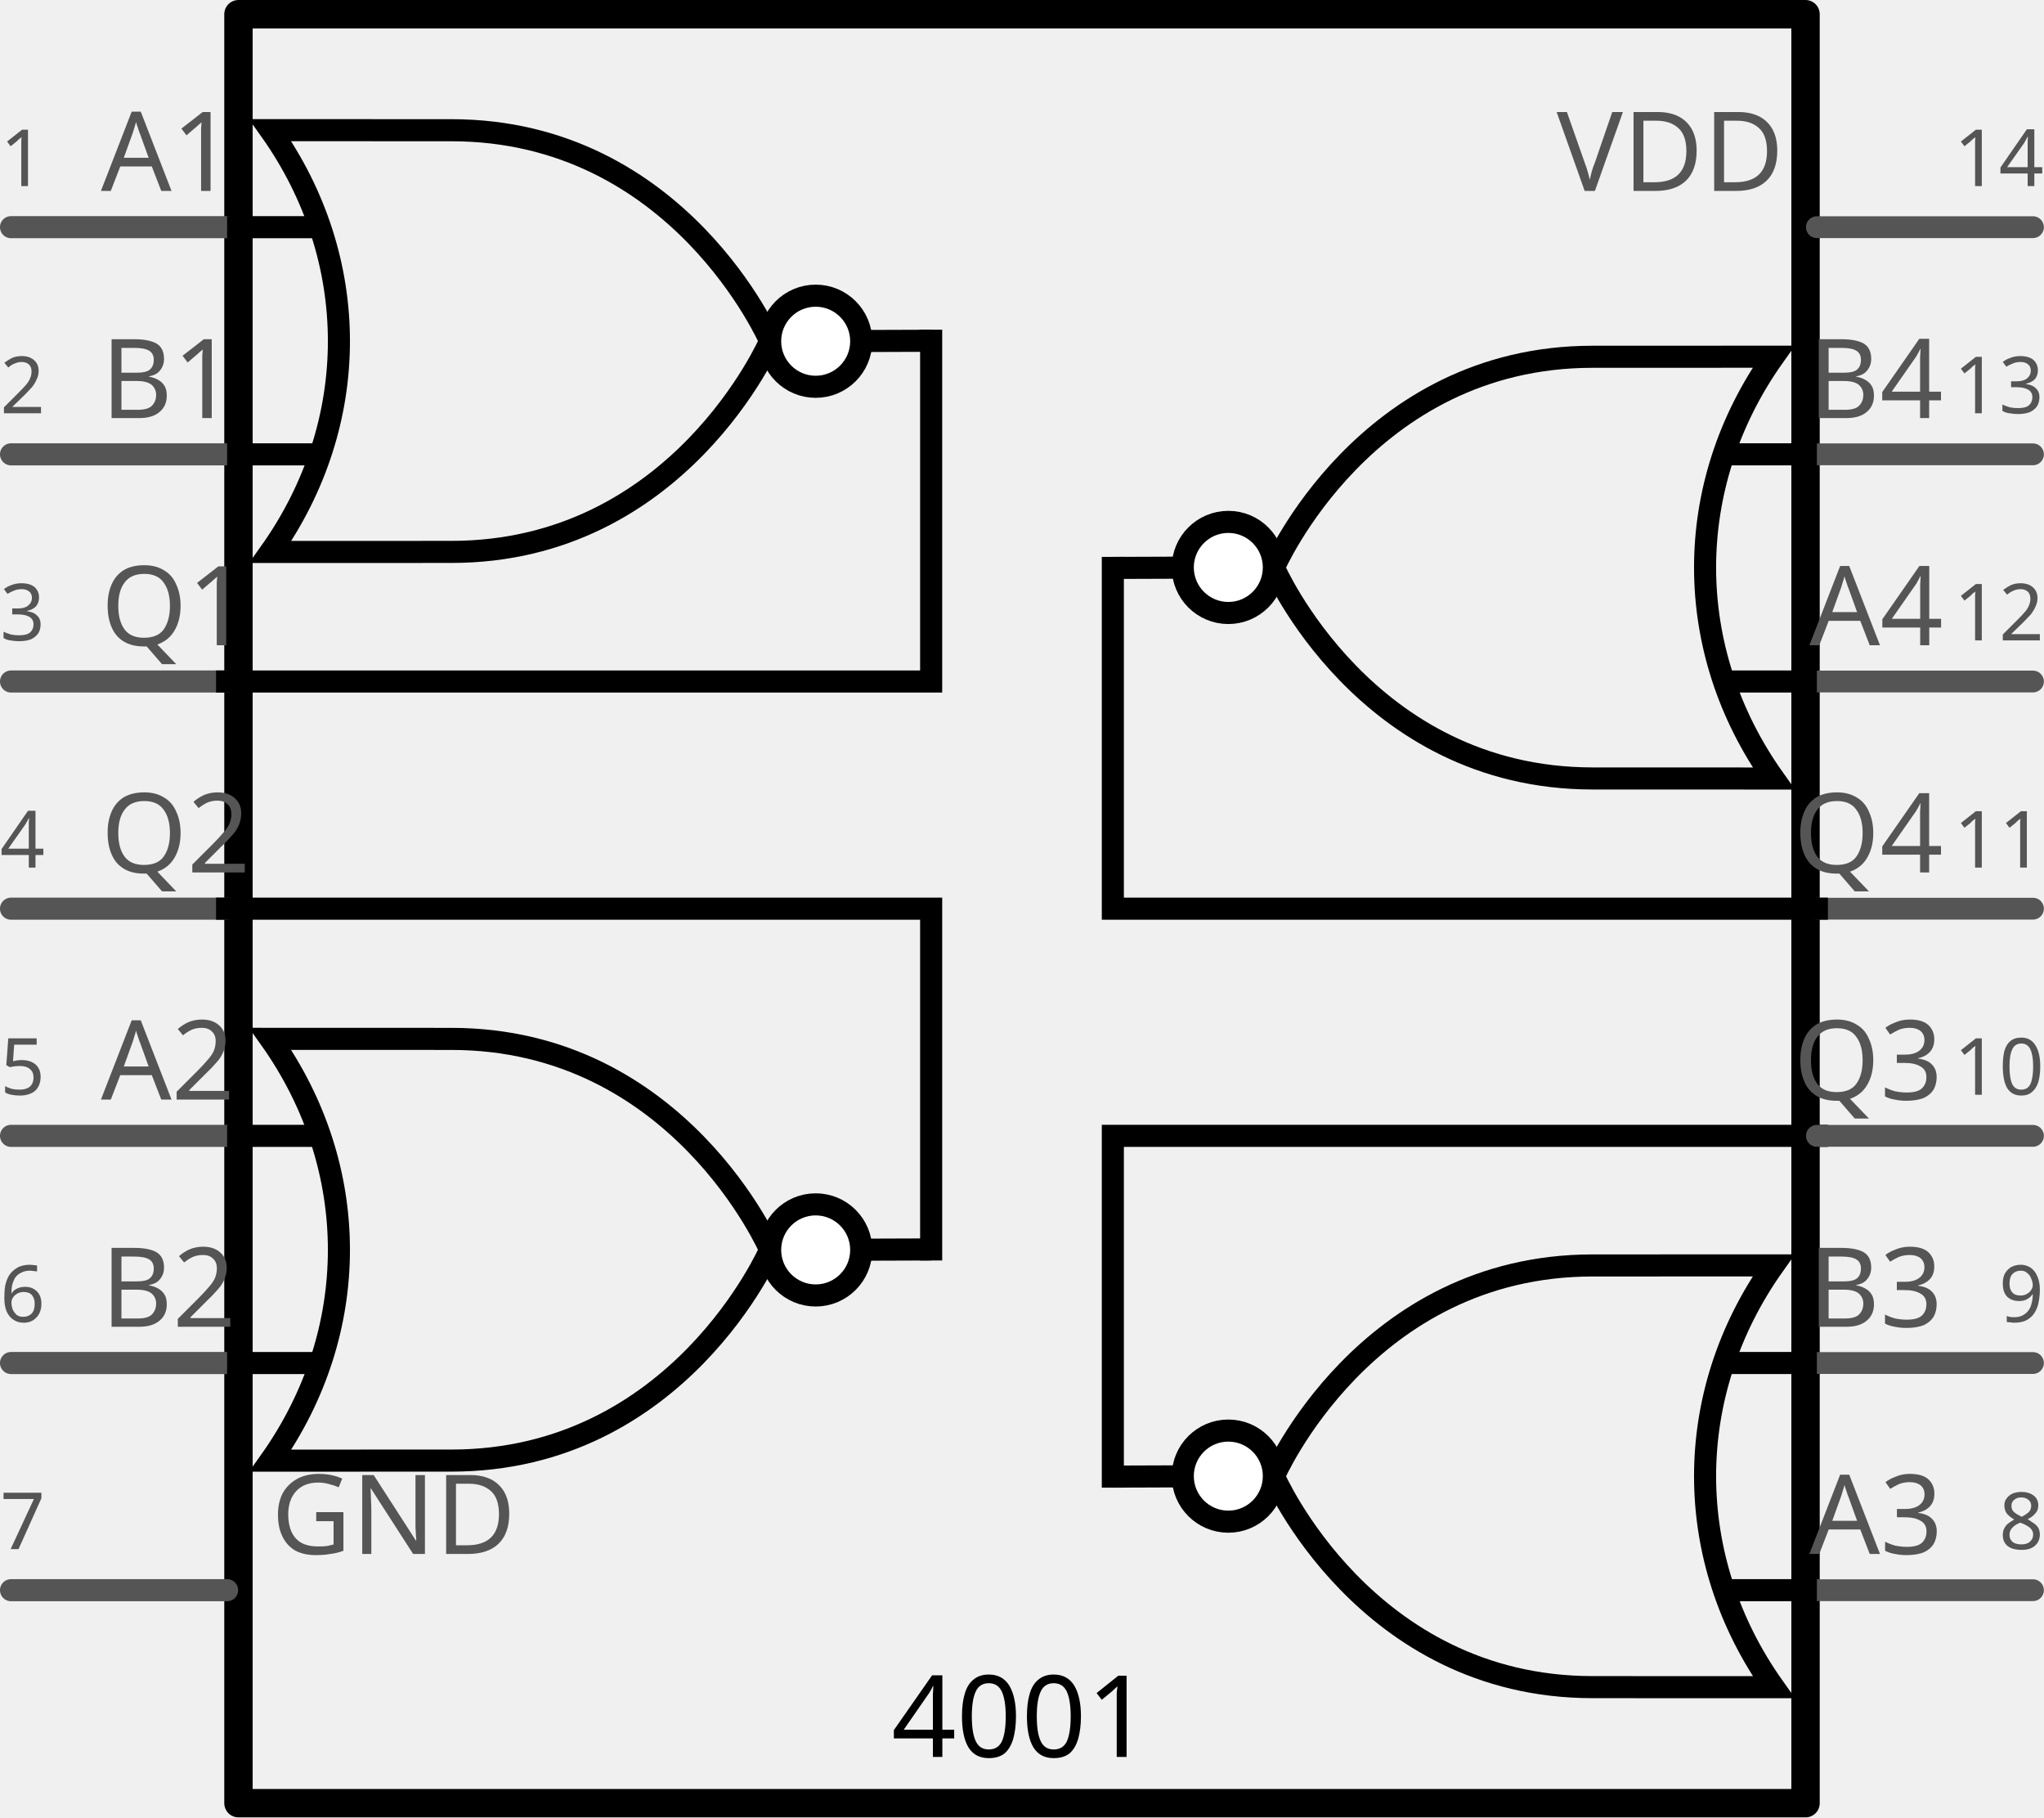
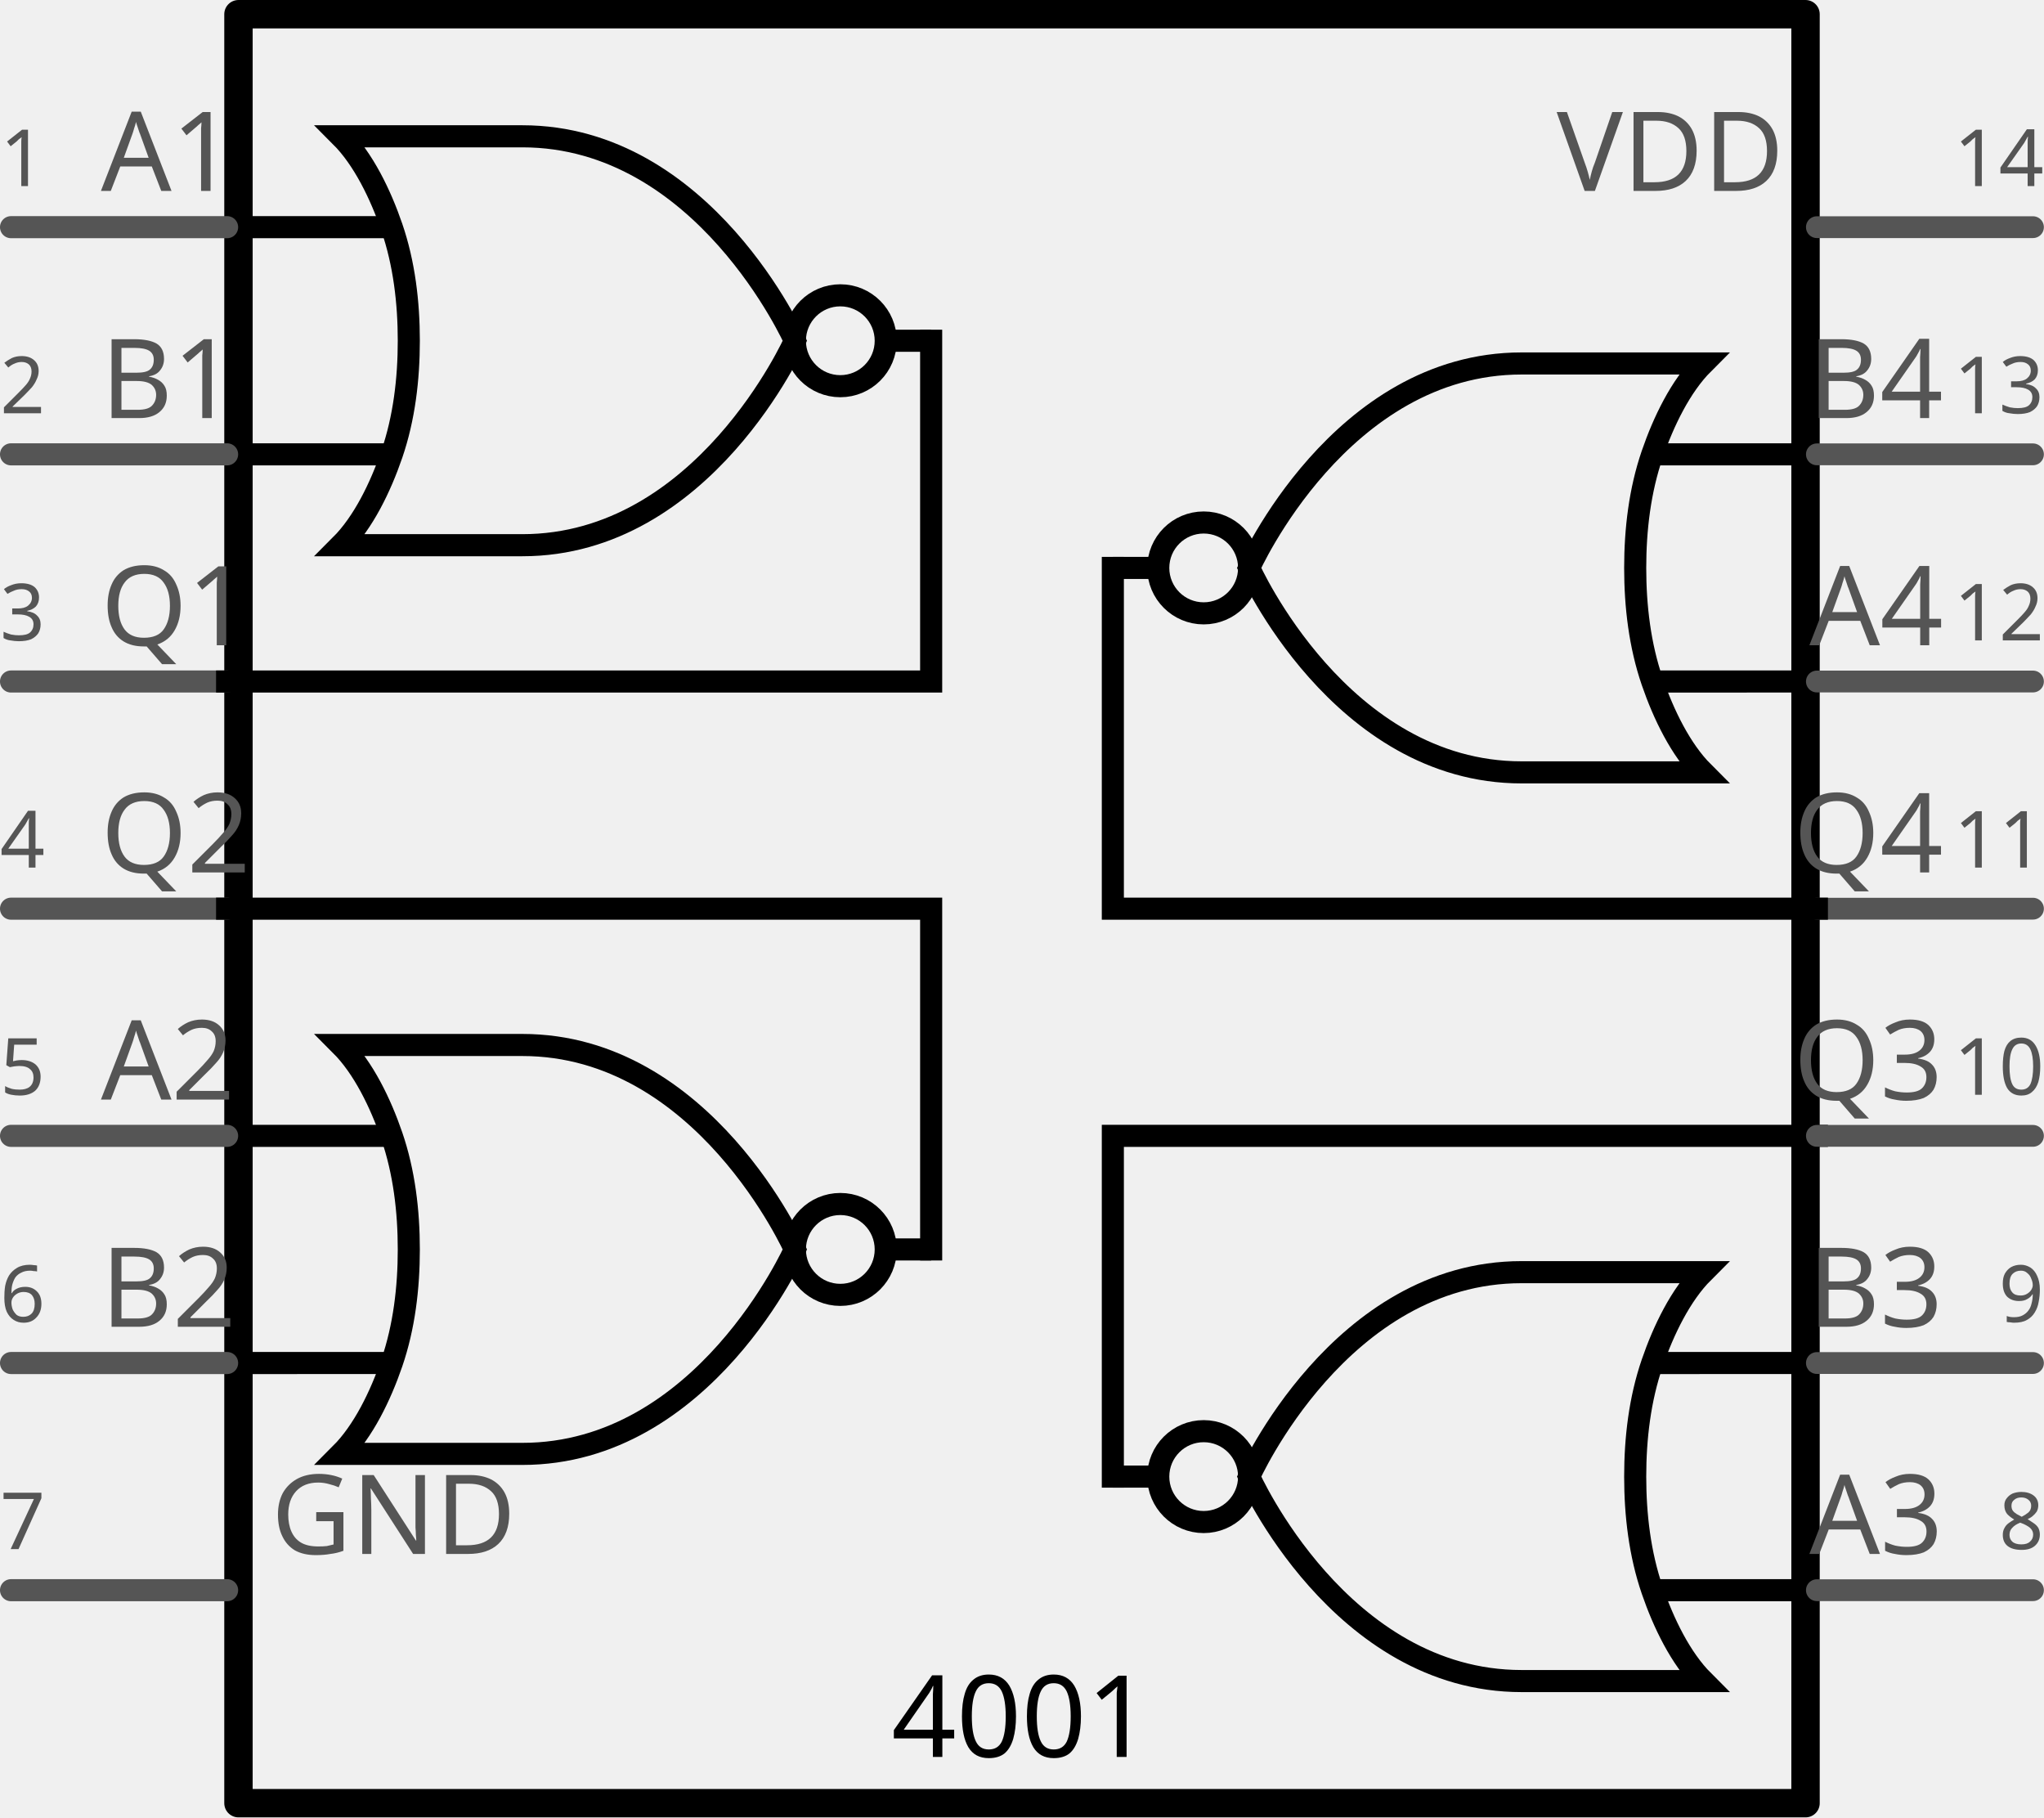
<svg xmlns="http://www.w3.org/2000/svg" xmlns:xlink="http://www.w3.org/1999/xlink" version="1.1" id="svg6563" viewBox="0 0 81 72" height="0.8in" width="0.9in">
  <defs id="defs6565" />
  <g transform="translate(0,-980.3621)" id="schematic">
    <g id="subpart1">
      <rect style="fill:none;stroke:#000000;stroke-width:1.125;stroke-linecap:round;stroke-linejoin:round" x="9.45" y="980.925" width="62.1" height="70.875" id="rect7" />
      <text font-size="4.5" id="label" x="40.476" y="1049.969" style="font-size:4.5px;font-family:'Droid Sans';text-anchor:middle;fill:#000000;stroke:none" font-family="'Droid Sans'">4001</text>
      <line style="fill:none;stroke:#555555;stroke-width:0.875;stroke-linecap:round;stroke-linejoin:round;stroke-opacity:1" x1="0.437" y1="1043.362" x2="9" y2="1043.362" id="line52" />
      <rect style="fill:none;stroke-width:0" x="0" y="1042.925" width="9" height="0.875" id="connector6pin" connectorName="7" />
      <rect style="fill:none;stroke-width:0" x="0" y="1042.925" width="0" height="0.875" id="connector6terminal" />
      <text style="font-style:normal;font-variant:normal;font-weight:normal;font-stretch:normal;font-size:3.125px;line-height:125%;font-family:'Droid Sans';-inkscape-font-specification:'Droid Sans, Normal';text-align:start;writing-mode:lr-tb;text-anchor:start;fill:#555555;fill-opacity:1;stroke:none;stroke-width:0" class="text" font-size="2.5pt" x="0" y="1041.737" id="text57">7</text>
      <line style="fill:none;stroke:#555555;stroke-width:0.864;stroke-linecap:round;stroke-linejoin:round;stroke-opacity:1" x1="72" y1="989.362" x2="80.563" y2="989.362" id="line59" />
      <rect style="fill:none;stroke-width:0" x="72" y="988.925" width="9" height="0.875" id="connector13pin" connectorname="14" />
      <text id="text6039" y="1041.925" x="10.75" style="font-style:normal;font-variant:normal;font-weight:normal;font-stretch:normal;font-size:4.375px;line-height:125%;font-family:'Droid Sans';-inkscape-font-specification:'Droid Sans, Normal';text-align:start;letter-spacing:0px;word-spacing:0px;writing-mode:lr-tb;text-anchor:start;fill:#555555;fill-opacity:1;stroke:none;stroke-width:1px;stroke-linecap:butt;stroke-linejoin:miter;stroke-opacity:1" xml:space="preserve" font-family="'Droid Sans'">
        <tspan y="1041.925" x="10.75" id="tspan6041">GND</tspan>
      </text>
      <text style="font-style:normal;font-variant:normal;font-weight:normal;font-stretch:normal;font-size:3.125px;line-height:125%;font-family:'Droid Sans';-inkscape-font-specification:'Droid Sans, Normal';text-align:end;writing-mode:lr-tb;text-anchor:end;fill:#555555;fill-opacity:1;stroke:none;stroke-width:0" class="text" font-size="2.5pt" x="81" y="987.737" id="text64">14</text>
      <rect style="fill:none;stroke-width:0" x="81" y="988.925" width="0" height="0.875" id="connector13terminal" />
      <text id="text5967" y="987.925" x="70.7" style="font-style:normal;font-variant:normal;font-weight:normal;font-stretch:normal;font-size:4.375px;line-height:125%;font-family:'Droid Sans';-inkscape-font-specification:'Droid Sans, Normal';text-align:start;letter-spacing:0px;word-spacing:0px;writing-mode:lr-tb;text-anchor:end;fill:#555555;fill-opacity:1;stroke:none;stroke-width:1px;stroke-linecap:butt;stroke-linejoin:miter;stroke-opacity:1" font-size="3.5pt" xml:space="preserve" font-family="'Droid Sans'">VDD</text>
      <g id="q4connector">
        <line id="line80" y2="1016.362" x2="80.563" y1="1016.362" x1="72" style="fill:none;stroke:#555555;stroke-width:0.864;stroke-linecap:round;stroke-linejoin:round;stroke-opacity:1" />
        <rect connectorname="11" id="connector10pin" height="0.875" width="9" y="1015.925" x="72" style="fill:none;stroke-width:0" />
        <rect style="fill:none;stroke-width:0" x="81" y="1015.925" width="0" height="0.875" id="connector10terminal" />
        <text id="text85" y="1014.737" x="81" font-size="2.5pt" class="text" style="font-style:normal;font-variant:normal;font-weight:normal;font-stretch:normal;font-size:3.125px;line-height:125%;font-family:'Droid Sans';-inkscape-font-specification:'Droid Sans, Normal';text-align:end;writing-mode:lr-tb;text-anchor:end;fill:#555555;fill-opacity:1;stroke:none;stroke-width:0">11</text>
        <text xml:space="preserve" font-size="3.5pt" style="font-style:normal;font-variant:normal;font-weight:normal;font-stretch:normal;font-size:4.375px;line-height:125%;font-family:'Droid Sans';-inkscape-font-specification:'Droid Sans, Normal';text-align:start;letter-spacing:0px;word-spacing:0px;writing-mode:lr-tb;text-anchor:end;fill:#555555;fill-opacity:1;stroke:none;stroke-width:1px;stroke-linecap:butt;stroke-linejoin:miter;stroke-opacity:1" x="77" y="1014.925" id="text5979">Q4</text>
        <path id="path9336" d="m 44.1,1002.862 0,13.5 27.9,0" style="fill:none;stroke:#000000;stroke-width:0.875;stroke-linecap:square;stroke-linejoin:miter;stroke-miterlimit:4;stroke-dasharray:none;stroke-opacity:1" />
      </g>
      <g id="q3connector">
        <path style="fill:none;stroke:#000000;stroke-width:0.875;stroke-linecap:square;stroke-linejoin:miter;stroke-miterlimit:4;stroke-dasharray:none;stroke-opacity:1" d="m 44.1,1038.862 0,-13.5 27.9,0" id="path9380" />
        <line style="fill:none;stroke:#555555;stroke-width:0.864;stroke-linecap:round;stroke-linejoin:round;stroke-opacity:1" x1="72" y1="1025.362" x2="80.563" y2="1025.362" id="line87" />
        <rect style="fill:none;stroke-width:0" x="72" y="1024.925" width="9" height="0.875" id="connector9pin" connectorname="10" />
        <text style="font-style:normal;font-variant:normal;font-weight:normal;font-stretch:normal;font-size:3.125px;line-height:125%;font-family:'Droid Sans';-inkscape-font-specification:'Droid Sans, Normal';text-align:end;writing-mode:lr-tb;text-anchor:end;fill:#555555;fill-opacity:1;stroke:none;stroke-width:0" class="text" font-size="2.5pt" x="81" y="1023.737" id="text92">10</text>
        <text xml:space="preserve" font-size="3.5pt" style="font-style:normal;font-variant:normal;font-weight:normal;font-stretch:normal;font-size:4.375px;line-height:125%;font-family:'Droid Sans';-inkscape-font-specification:'Droid Sans, Normal';text-align:start;letter-spacing:0px;word-spacing:0px;writing-mode:lr-tb;text-anchor:end;fill:#555555;fill-opacity:1;stroke:none;stroke-width:1px;stroke-linecap:butt;stroke-linejoin:miter;stroke-opacity:1" x="77" y="1023.925" id="text5973">Q3</text>
        <rect style="fill:none;stroke-width:0" x="81" y="1024.925" width="0" height="0.875" id="connector9terminal" />
      </g>
      <g id="q2connector">
        <line id="line31" y2="1016.362" x2="9" y1="1016.362" x1="0.437" style="fill:none;stroke:#555555;stroke-width:0.875;stroke-linecap:round;stroke-linejoin:round;stroke-opacity:1" />
        <rect connectorName="4" id="connector3pin" height="0.875" width="9" y="1015.925" x="5.5915206e-009" style="fill:none;stroke-width:0" />
        <rect style="fill:none;stroke-width:0" x="0" y="1015.925" width="0" height="0.875" id="connector3terminal" />
        <text id="text36" y="1014.737" x="0" font-size="2.5pt" class="text" style="font-style:normal;font-variant:normal;font-weight:normal;font-stretch:normal;font-size:3.125px;line-height:125%;font-family:'Droid Sans';-inkscape-font-specification:'Droid Sans, Normal';text-align:start;writing-mode:lr-tb;text-anchor:start;fill:#555555;fill-opacity:1;stroke:none;stroke-width:0">4</text>
        <text id="text6033" y="1014.925" x="4" style="font-style:normal;font-variant:normal;font-weight:normal;font-stretch:normal;font-size:4.375px;line-height:125%;font-family:'Droid Sans';-inkscape-font-specification:'Droid Sans, Normal';text-align:start;letter-spacing:0px;word-spacing:0px;writing-mode:lr-tb;text-anchor:start;fill:#555555;fill-opacity:1;stroke:none;stroke-width:1px;stroke-linecap:butt;stroke-linejoin:miter;stroke-opacity:1" font-size="3.5pt" xml:space="preserve">Q2</text>
        <path id="path9358" d="m 36.9,1029.862 0,-13.5 -27.9,0" style="fill:none;stroke:#000000;stroke-width:0.875;stroke-linecap:square;stroke-linejoin:miter;stroke-miterlimit:4;stroke-dasharray:none;stroke-opacity:1" />
      </g>
      <g id="q1connector">
        <line style="fill:none;stroke:#555555;stroke-width:0.875;stroke-linecap:round;stroke-linejoin:round;stroke-opacity:1" x1="0.437" y1="1007.362" x2="9" y2="1007.362" id="line24" />
        <text style="font-style:normal;font-variant:normal;font-weight:normal;font-stretch:normal;font-size:3.125px;line-height:125%;font-family:'Droid Sans';-inkscape-font-specification:'Droid Sans, Normal';text-align:left;writing-mode:lr-tb;fill:#555555;fill-opacity:1;stroke:none;stroke-width:0" class="text" font-size="2.5pt" x="0" y="1005.737" id="text29">3</text>
        <text xml:space="preserve" font-size="3.5pt" style="font-style:normal;font-variant:normal;font-weight:normal;font-stretch:normal;font-size:4.375px;line-height:125%;font-family:'Droid Sans';-inkscape-font-specification:'Droid Sans, Normal';text-align:start;letter-spacing:0px;word-spacing:0px;writing-mode:lr-tb;text-anchor:start;fill:#555555;fill-opacity:1;stroke:none;stroke-width:1px;stroke-linecap:butt;stroke-linejoin:miter;stroke-opacity:1" x="4" y="1005.925" id="text5961">Q1</text>
        <rect style="fill:none;stroke-width:0" x="0" y="1006.925" width="9" height="0.875" id="connector2pin" connectorName="3" />
        <rect style="fill:none;stroke-width:0" x="0" y="1006.925" width="0" height="0.875" id="connector2terminal" />
        <path style="fill:none;stroke:#000000;stroke-width:0.875;stroke-linecap:square;stroke-linejoin:miter;stroke-miterlimit:4;stroke-dasharray:none;stroke-opacity:1" d="m 36.9,993.862 0,13.5 -27.9,0" id="path8338" />
      </g>
    </g>
    <g id="subpart2">
      <rect style="fill:none;stroke-width:0" x="0" y="988.925" width="0" height="0.875" id="connector0terminal" />
      <rect style="fill:none;stroke-width:0" x="0" y="997.925" width="0" height="0.875" id="connector1terminal" />
      <line id="line10" y2="989.362" x2="9" y1="989.362" x1="0.437" style="fill:none;stroke:#555555;stroke-width:0.875;stroke-linecap:round;stroke-linejoin:round;stroke-opacity:1" />
      <rect connectorName="1" id="connector0pin" height="0.875" width="9" y="988.925" x="0" style="fill:none;stroke-width:0" />
      <line id="line17" y2="998.362" x2="9" y1="998.362" x1="0.437" style="fill:none;stroke:#555555;stroke-width:0.875;stroke-linecap:round;stroke-linejoin:round;stroke-opacity:1" />
      <rect connectorName="2" id="connector1pin" height="0.875" width="9" y="997.925" x="0" style="fill:none;stroke-width:0" />
      <text id="text15" y="987.737" x="0" font-size="2.5pt" class="text" style="font-style:normal;font-variant:normal;font-weight:normal;font-stretch:normal;font-size:3.125px;line-height:125%;font-family:'Droid Sans';-inkscape-font-specification:'Droid Sans, Normal';text-align:start;writing-mode:lr-tb;text-anchor:start;fill:#555555;fill-opacity:1;stroke:none;stroke-width:0">1</text>
      <text id="text22" y="996.737" x="0" font-size="2.5pt" class="text" style="font-style:normal;font-variant:normal;font-weight:normal;font-stretch:normal;font-size:3.125px;line-height:125%;font-family:'Droid Sans';-inkscape-font-specification:'Droid Sans, Normal';text-align:start;writing-mode:lr-tb;text-anchor:start;fill:#555555;fill-opacity:1;stroke:none;stroke-width:0">2</text>
      <text xml:space="preserve" font-size="3.5pt" style="font-style:normal;font-variant:normal;font-weight:normal;font-stretch:normal;font-size:4.375px;line-height:125%;font-family:'Droid Sans';-inkscape-font-specification:'Droid Sans, Normal';text-align:start;letter-spacing:0px;word-spacing:0px;writing-mode:lr-tb;text-anchor:start;fill:#555555;fill-opacity:1;stroke:none;stroke-width:1px;stroke-linecap:butt;stroke-linejoin:miter;stroke-opacity:1" x="4" y="996.925" id="text5937" font-family="'Droid Sans'">B1</text>
      <text id="text5913" y="987.925" x="4" style="font-style:normal;font-variant:normal;font-weight:normal;font-stretch:normal;font-size:4.375px;line-height:125%;font-family:'Droid Sans';-inkscape-font-specification:'Droid Sans, Normal';text-align:start;letter-spacing:0px;word-spacing:0px;writing-mode:lr-tb;text-anchor:start;fill:#555555;fill-opacity:1;stroke:none;stroke-width:1px;stroke-linecap:butt;stroke-linejoin:miter;stroke-opacity:1" font-size="3.5pt" xml:space="preserve" font-family="'Droid Sans'">A1</text>
      <text style="font-style:normal;font-variant:normal;font-weight:normal;font-stretch:normal;font-size:3.125px;line-height:125%;font-family:'Droid Sans';-inkscape-font-specification:'Droid Sans, Normal';text-align:center;writing-mode:lr-tb;text-anchor:middle;display:none;fill:#555555;fill-opacity:1;stroke:none;stroke-width:0" class="text" font-size="2.5pt" x="42.349" y="992.237" id="text9783" font-family="'Droid Sans'">3</text>
      <text xml:space="preserve" font-size="3.5pt" style="font-style:normal;font-variant:normal;font-weight:normal;font-stretch:normal;font-size:4.375px;line-height:125%;font-family:'Droid Sans';-inkscape-font-specification:'Droid Sans, Normal';text-align:start;letter-spacing:0px;word-spacing:0px;writing-mode:lr-tb;text-anchor:start;display:none;fill:#555555;fill-opacity:1;stroke:none;stroke-width:1px;stroke-linecap:butt;stroke-linejoin:miter;stroke-opacity:1" x="36.264" y="992.425" id="text9787">Q1</text>
-       <g id="allSymbols0">
-         <g id="4001_1" transform="matrix(0.4511554,0,0,-0.4511554,1.546695,1005.153)" style=";stroke-width:0.281;stroke-miterlimit:4;stroke-dasharray:none">
-           <path id="path8522" d="m 70.877,25 7.485,0.026" style="fill:none;stroke:#000000;stroke-width:1.939;stroke-linecap:butt;stroke-linejoin:miter;stroke-miterlimit:4;stroke-dasharray:none;stroke-opacity:1" />
-           <path id="path8340" d="m 24.5,15.051 -7.98,-10e-6" style="fill:none;stroke:#000000;stroke-width:1.939;stroke-linecap:butt;stroke-linejoin:miter;stroke-miterlimit:4;stroke-dasharray:none;stroke-opacity:1" />
-           <path transform="translate(8.122133e-8,-1.1452383e-5)" id="path8342" d="m 24.5,35 -7.98,0" style="fill:none;stroke:#000000;stroke-width:1.939;stroke-linecap:butt;stroke-linejoin:miter;stroke-miterlimit:4;stroke-dasharray:none;stroke-opacity:1" />
-           <g transform="translate(-6.78125,-0.0153445)" id="g8344" style="stroke-width:1.939;stroke-miterlimit:4;stroke-dasharray:none">
-             <g id="g8346" transform="translate(26.5,-39.5)" style="stroke-width:1.939;stroke-miterlimit:4;stroke-dasharray:none">
-               <path id="path8348" style="opacity:1;fill:none;fill-opacity:1;stroke:#000000;stroke-width:1.939;stroke-linecap:butt;stroke-linejoin:miter;stroke-miterlimit:4;stroke-dasharray:none;stroke-opacity:1" d="m 44.5,64.515 c 0,0 -8,18.515 -28,18.515 l -15.904,0.005 C 8.626,71.72 8.634,57.32 0.607,45.995 L 16.5,46 c 20,0 28,18.515 28,18.515 z" />
-               <circle transform="translate(-26.5,39.5)" id="circle8350" style="display:inline;overflow:visible;visibility:visible;fill:#ffffff;fill-opacity:1;stroke:#000000;stroke-width:1.939;stroke-linejoin:miter;stroke-miterlimit:4;stroke-dasharray:none;stroke-opacity:1;marker:none;enable-background:accumulate" cx="75" cy="25" r="4" />
-             </g>
-           </g>
+       <g style="stroke-width:0.875;stroke-miterlimit:4;stroke-dasharray:none" transform="matrix(0.9997766,0,0,0.9997766,0.9053753,0.2208989)" id="allSymbols0">
+         <g style=";stroke-width:1.75;stroke-miterlimit:4;stroke-dasharray:none" transform="matrix(0.5001117,0,0,0.5001117,22.50277,418.0536)" id="4001_0">
+           <path style="fill:none;fill-rule:evenodd;stroke:#000000;stroke-width:1.75;stroke-linecap:butt;stroke-linejoin:miter;stroke-miterlimit:4;stroke-dasharray:none;stroke-opacity:1" d="m -19.806,1135.162 14.4,0 c 14.4,0 21.6,16.2 21.6,16.2 0,0 -7.2,16.2 -21.6,16.2 l -14.4,0 c 1.8,-1.8 3.156,-4.596 4.05,-7.2 0.985,-2.869 1.35,-5.966 1.35,-9 8e-6,-3.034 -0.365,-6.131 -1.35,-9 -0.894,-2.604 -2.25,-5.4 -4.05,-7.2 z" id="body-4001-0" />
+           <path style="fill:none;fill-rule:evenodd;stroke:#000000;stroke-width:1.75;stroke-linecap:butt;stroke-linejoin:miter;stroke-miterlimit:4;stroke-dasharray:none;stroke-opacity:1" d="m -27.006,1142.362 11.25,-2e-4" id="a-pin-4001-0" />
+           <path style="fill:none;fill-rule:evenodd;stroke:#000000;stroke-width:1.75;stroke-linecap:butt;stroke-linejoin:miter;stroke-miterlimit:4;stroke-dasharray:none;stroke-opacity:1" d="m -27.006,1160.362 11.25,-2e-4" id="b-pin-4001-0" />
+           <path style="fill:none;fill-rule:evenodd;stroke:#000000;stroke-width:1.75;stroke-linecap:butt;stroke-linejoin:miter;stroke-miterlimit:4;stroke-dasharray:none;stroke-opacity:1" d="m 23.394,1151.362 3.6,0" id="q-pin-4001-0" />
+           <circle style="fill:none;fill-opacity:0.441;stroke:#000000;stroke-width:1.75;stroke-linecap:butt;stroke-linejoin:miter;stroke-miterlimit:4;stroke-dasharray:none;stroke-dashoffset:0;stroke-opacity:1" id="not-q-4001-0" cx="19.794" cy="1151.362" r="3.6" />
        </g>
-         <g id="4011_1" transform="translate(72,945)" style="display:none">
-           <path id="path13143" d="m -35.786,48.874 0.686,-0.012" style="fill:none;stroke:#000000;stroke-width:0.875;stroke-linecap:butt;stroke-linejoin:miter;stroke-miterlimit:4;stroke-dasharray:none;stroke-opacity:1" />
-           <path id="path13145" d="m -59.4,53.362 -3.6,4e-6" style="fill:none;stroke:#000000;stroke-width:0.875;stroke-linecap:butt;stroke-linejoin:miter;stroke-miterlimit:4;stroke-dasharray:none;stroke-opacity:1" />
-           <path id="path13147" d="m -59.4,44.362 -3.6,0" style="fill:none;stroke:#000000;stroke-width:0.875;stroke-linecap:butt;stroke-linejoin:miter;stroke-miterlimit:4;stroke-dasharray:none;stroke-opacity:1" />
-           <g style="stroke:#000000;stroke-width:1.888;stroke-miterlimit:4;stroke-dasharray:none" id="g8370-6" transform="matrix(0.4630268,0,0,-0.4637432,-72.59626,59.73756)">
-             <circle r="4" cy="25" cx="75" style="display:inline;overflow:visible;visibility:visible;fill:none;fill-opacity:1;stroke:#000000;stroke-width:1.888;stroke-linejoin:miter;stroke-miterlimit:4;stroke-dasharray:none;stroke-opacity:1;marker:none;enable-background:accumulate" id="circle8372-9" transform="translate(0.5,-1.5)" />
-             <path d="m 51.915,41.5 c 9.963,0 18.049,-8.086 18.049,-18.049 0,-9.963 -8.086,-18.049 -18.049,-18.049 l -23.415,0 0,36.098 23.415,0 z" style="fill:none;fill-opacity:1;stroke:#000000;stroke-width:1.888;stroke-linecap:butt;stroke-linejoin:miter;stroke-miterlimit:4;stroke-dasharray:none;stroke-opacity:1" id="path8374-3" />
-           </g>
+         <g style="display:none;stroke-width:1.75;stroke-miterlimit:4;stroke-dasharray:none" transform="matrix(0.5001117,0,0,0.5001117,22.50277,418.0536)" id="4011_0">
+           <path id="body-4011-0" d="m -19.806,1135.162 14.4,0 c 14.4,0 21.6,7.2 21.6,16.2 0,9 -7.2,16.2 -21.6,16.2 l -14.4,0 0,-7.2 0,-9 0,-9 z" style="fill:none;fill-rule:evenodd;stroke:#000000;stroke-width:1.75;stroke-linecap:butt;stroke-linejoin:miter;stroke-miterlimit:4;stroke-dasharray:none;stroke-opacity:1" />
+           <path id="a-pin-4011-0" d="m -27.006,1142.362 7.2,0" style="fill:none;fill-rule:evenodd;stroke:#000000;stroke-width:1.75;stroke-linecap:butt;stroke-linejoin:miter;stroke-miterlimit:4;stroke-dasharray:none;stroke-opacity:1" />
+           <path id="b-pin-4011-0" d="m -27.006,1160.362 7.2,0" style="fill:none;fill-rule:evenodd;stroke:#000000;stroke-width:1.75;stroke-linecap:butt;stroke-linejoin:miter;stroke-miterlimit:4;stroke-dasharray:none;stroke-opacity:1" />
+           <path id="q-pin-4011-0" d="m 23.394,1151.362 3.6,0" style="fill:none;fill-rule:evenodd;stroke:#000000;stroke-width:1.75;stroke-linecap:butt;stroke-linejoin:miter;stroke-miterlimit:4;stroke-dasharray:none;stroke-opacity:1" />
+           <circle r="3.6" cy="1151.362" cx="19.794" id="not-q-4011-0" style="fill:none;fill-opacity:0.441;stroke:#000000;stroke-width:1.75;stroke-linecap:butt;stroke-linejoin:miter;stroke-miterlimit:4;stroke-dasharray:none;stroke-dashoffset:0;stroke-opacity:1" />
        </g>
-         <g id="4070_1" transform="translate(72,926.9999)" style="display:none">
-           <g style="stroke:#000000;stroke-width:2.091;stroke-miterlimit:4;stroke-dasharray:none" id="g8394-9" transform="matrix(0.4185,0,0,-0.4185,-68.64448,77.4745)">
-             <g style="stroke:#000000;stroke-width:2.091;stroke-miterlimit:4;stroke-dasharray:none" transform="translate(26.5,-39.5)" id="g8396-3">
-               <path d="m -2.75,81.5 c -1.597,2.644 -2.25,3 -2.25,3 l -4.656,0 2,-2.438 C -7.656,82.063 -2,75.062 -2,64.5 -2,53.938 -7.656,46.938 -7.656,46.938 l -2,-2.438 4.656,0 c 0.781,0.938 1.422,1.656 2.219,3 C -0.909,50.6 2,56.527 2,64.5 2,72.451 -0.897,78.379 -2.75,81.5 Z" style="fill:#000000;fill-opacity:1;fill-rule:evenodd;stroke:#000000;stroke-width:2.091;stroke-linecap:butt;stroke-linejoin:miter;stroke-miterlimit:4;stroke-dasharray:none;stroke-opacity:1" id="path8398-3" />
-             </g>
-             <g style="stroke:#000000;stroke-width:2.091;stroke-miterlimit:4;stroke-dasharray:none" id="g8400-6" transform="translate(26,-39.53592)">
-               <path id="path8402-0" style="opacity:1;fill:none;fill-opacity:1;stroke:#000000;stroke-width:2.091;stroke-linecap:butt;stroke-linejoin:miter;stroke-miterlimit:4;stroke-dasharray:none;stroke-opacity:1" d="m 44.5,64.515 c 0,0 -7.779,17.995 -27.225,17.995 l -15.464,0.005 C 9.619,71.518 9.627,57.522 1.822,46.515 l 15.453,0.005 c 19.446,0 27.225,17.995 27.225,17.995 z" />
-             </g>
-           </g>
-           <path id="path13006" d="m -39.102,66.874 4.002,-0.012" style="fill:none;stroke:#000000;stroke-width:0.875;stroke-linecap:butt;stroke-linejoin:miter;stroke-miterlimit:4;stroke-dasharray:none;stroke-opacity:1" />
-           <path id="path13008" d="m -59.4,71.362 -3.6,4e-6" style="fill:none;stroke:#000000;stroke-width:0.875;stroke-linecap:butt;stroke-linejoin:miter;stroke-miterlimit:4;stroke-dasharray:none;stroke-opacity:1" />
-           <path id="path13010" d="m -59.4,62.362 -3.6,0" style="fill:none;stroke:#000000;stroke-width:0.875;stroke-linecap:butt;stroke-linejoin:miter;stroke-miterlimit:4;stroke-dasharray:none;stroke-opacity:1" />
+         <g style="display:none;stroke-width:1.75;stroke-miterlimit:4;stroke-dasharray:none" transform="matrix(0.5001117,0,0,0.5001117,22.50277,418.0536)" id="4070_0">
+           <path style="fill:none;fill-rule:evenodd;stroke:#000000;stroke-width:1.75;stroke-linecap:butt;stroke-linejoin:miter;stroke-miterlimit:4;stroke-dasharray:none;stroke-opacity:1" d="m -19.806,1135.162 14.4,0 c 14.4,0 21.6,16.2 21.6,16.2 0,0 -7.2,16.2 -21.6,16.2 l -14.4,0 c 1.8,-1.8 3.156,-4.596 4.05,-7.2 0.985,-2.869 1.35,-5.966 1.35,-9 8e-6,-3.034 -0.365,-6.131 -1.35,-9 -0.894,-2.604 -2.25,-5.4 -4.05,-7.2 z" id="body-4070-0" />
+           <path id="xbar-4070-0" d="m -23.069,1167.562 -0.337,0 c 1.8,-1.8 3.156,-4.596 4.05,-7.2 0.985,-2.869 1.35,-5.966 1.35,-9 8e-6,-3.034 -0.365,-6.131 -1.35,-9 -0.894,-2.604 -2.25,-5.4 -4.05,-7.2 l 0.438,0 c 1.8,1.8 3.157,4.595 4.051,7.2 0.985,2.869 1.35,5.967 1.349,9 -10e-6,3.034 -0.35,6.136 -1.349,9 -0.913,2.615 -2.351,5.4 -4.151,7.2 z" style="fill:none;fill-rule:evenodd;stroke:#000000;stroke-width:1.75;stroke-linecap:butt;stroke-linejoin:miter;stroke-miterlimit:4;stroke-dasharray:none;stroke-opacity:1" />
+           <path style="fill:none;fill-rule:evenodd;stroke:#000000;stroke-width:1.75;stroke-linecap:butt;stroke-linejoin:miter;stroke-miterlimit:4;stroke-dasharray:none;stroke-opacity:1" d="m -27.006,1142.362 7.65,-3e-4" id="a-pin-4070-0" />
+           <path style="fill:none;fill-rule:evenodd;stroke:#000000;stroke-width:1.75;stroke-linecap:butt;stroke-linejoin:miter;stroke-miterlimit:4;stroke-dasharray:none;stroke-opacity:1" d="m -27.006,1160.362 7.65,-6e-4" id="b-pin-4070-0" />
+           <path style="fill:none;fill-rule:evenodd;stroke:#000000;stroke-width:1.75;stroke-linecap:butt;stroke-linejoin:miter;stroke-miterlimit:4;stroke-dasharray:none;stroke-opacity:1" d="m 16.194,1151.362 10.8,0" id="q-pin-4070-0" />
        </g>
-         <g id="4071_1" transform="translate(72,908.9999)" style="display:none">
-           <path id="path8422-2" style="fill:none;fill-opacity:1;stroke:#000000;stroke-width:0.875;stroke-linecap:butt;stroke-linejoin:miter;stroke-miterlimit:4;stroke-dasharray:none;stroke-opacity:1" d="m -41.482,84.862 c 0,0 -3.617,-8.368 -12.66,-8.368 l -7.191,-0.002 c 3.631,5.114 3.634,11.622 0.005,16.74 l 7.186,-0.002 c 9.043,0 12.66,-8.368 12.66,-8.368 z" />
-           <path style="fill:none;stroke:#000000;stroke-width:0.875;stroke-linecap:butt;stroke-linejoin:miter;stroke-miterlimit:4;stroke-dasharray:none;stroke-opacity:1" d="m -41.487,84.874 6.387,-0.012" id="path13014" />
-           <path style="fill:none;stroke:#000000;stroke-width:0.875;stroke-linecap:butt;stroke-linejoin:miter;stroke-miterlimit:4;stroke-dasharray:none;stroke-opacity:1" d="m -59.4,89.362 -3.6,4e-6" id="path13016" />
-           <path style="fill:none;stroke:#000000;stroke-width:0.875;stroke-linecap:butt;stroke-linejoin:miter;stroke-miterlimit:4;stroke-dasharray:none;stroke-opacity:1" d="m -59.4,80.362 -3.6,0" id="path13018" />
+         <g style="display:none;stroke-width:1.75;stroke-miterlimit:4;stroke-dasharray:none" transform="matrix(0.5001117,0,0,0.5001117,22.50277,418.0536)" id="4071_0">
+           <path id="body-4071-0" d="m -19.806,1135.162 14.4,0 c 14.4,0 21.6,16.2 21.6,16.2 0,0 -7.2,16.2 -21.6,16.2 l -14.4,0 c 1.8,-1.8 3.156,-4.596 4.05,-7.2 0.985,-2.869 1.35,-5.966 1.35,-9 8e-6,-3.034 -0.365,-6.131 -1.35,-9 -0.894,-2.604 -2.25,-5.4 -4.05,-7.2 z" style="fill:none;fill-rule:evenodd;stroke:#000000;stroke-width:1.75;stroke-linecap:butt;stroke-linejoin:miter;stroke-miterlimit:4;stroke-dasharray:none;stroke-opacity:1" />
+           <path id="a-pin-4071-0" d="m -27.006,1142.362 11.25,-2e-4" style="fill:none;fill-rule:evenodd;stroke:#000000;stroke-width:1.75;stroke-linecap:butt;stroke-linejoin:miter;stroke-miterlimit:4;stroke-dasharray:none;stroke-opacity:1" />
+           <path id="b-pin-4071-0" d="m -27.006,1160.362 11.25,-2e-4" style="fill:none;fill-rule:evenodd;stroke:#000000;stroke-width:1.75;stroke-linecap:butt;stroke-linejoin:miter;stroke-miterlimit:4;stroke-dasharray:none;stroke-opacity:1" />
+           <path id="q-pin-4071-0" d="m 16.194,1151.362 10.8,0" style="fill:none;fill-rule:evenodd;stroke:#000000;stroke-width:1.75;stroke-linecap:butt;stroke-linejoin:miter;stroke-miterlimit:4;stroke-dasharray:none;stroke-opacity:1" />
        </g>
-         <g id="4077_1" transform="translate(72,890.9999)" style="display:none">
-           <g style="stroke:#000000;stroke-width:2.091;stroke-miterlimit:4;stroke-dasharray:none" id="g12739" transform="matrix(0.4185,0,0,-0.4185,433.9412,-75.07255)">
-             <g transform="translate(-1200.922,-450.1728)" id="g8442-3" style="stroke:#000000;stroke-width:2.091;stroke-miterlimit:4;stroke-dasharray:none">
-               <g id="g8444-2" transform="translate(26.5,-39.5)" style="stroke:#000000;stroke-width:2.091;stroke-miterlimit:4;stroke-dasharray:none">
-                 <path id="path8446-2" style="fill:#000000;fill-opacity:1;fill-rule:evenodd;stroke:#000000;stroke-width:2.091;stroke-linecap:butt;stroke-linejoin:miter;stroke-miterlimit:4;stroke-dasharray:none;stroke-opacity:1" d="m -2.75,81.5 c -1.597,2.644 -2.25,3 -2.25,3 l -4.656,0 2,-2.438 C -7.656,82.063 -2,75.062 -2,64.5 -2,53.938 -7.656,46.938 -7.656,46.938 l -2,-2.438 4.656,0 c 0.781,0.938 1.422,1.656 2.219,3 C -0.909,50.6 2,56.527 2,64.5 2,72.451 -0.897,78.379 -2.75,81.5 Z" />
-               </g>
-               <g transform="translate(26,-39.53592)" id="g8448-6" style="stroke:#000000;stroke-width:2.091;stroke-miterlimit:4;stroke-dasharray:none">
-                 <path d="m 44.5,64.515 c 0,0 -7.779,17.995 -27.225,17.995 l -15.464,0.005 C 9.619,71.518 9.627,57.522 1.822,46.515 l 15.453,0.005 c 19.446,0 27.225,17.995 27.225,17.995 z" style="opacity:1;fill:none;fill-opacity:1;stroke:#000000;stroke-width:2.091;stroke-linecap:butt;stroke-linejoin:miter;stroke-miterlimit:4;stroke-dasharray:none;stroke-opacity:1" id="path8450-9" />
-               </g>
-             </g>
-             <circle transform="scale(1,-1)" id="circle8452-0" style="display:inline;overflow:visible;visibility:visible;fill:#ffffff;fill-opacity:1;stroke:#000000;stroke-width:2.091;stroke-linejoin:miter;stroke-miterlimit:4;stroke-dasharray:none;stroke-opacity:1;marker:none;enable-background:accumulate" cx="-1126.422" cy="425.193" r="4" />
-           </g>
-           <path id="path13022" d="m -35.943,102.874 0.839,-0.012" style="fill:none;stroke:#000000;stroke-width:0.875;stroke-linecap:butt;stroke-linejoin:miter;stroke-miterlimit:4;stroke-dasharray:none;stroke-opacity:1" />
-           <path id="path13024" d="m -59.4,107.362 -3.6,10e-6" style="fill:none;stroke:#000000;stroke-width:0.875;stroke-linecap:butt;stroke-linejoin:miter;stroke-miterlimit:4;stroke-dasharray:none;stroke-opacity:1" />
-           <path id="path13026" d="m -59.4,98.362 -3.6,0" style="fill:none;stroke:#000000;stroke-width:0.875;stroke-linecap:butt;stroke-linejoin:miter;stroke-miterlimit:4;stroke-dasharray:none;stroke-opacity:1" />
+         <g style="display:none;stroke-width:1.75;stroke-miterlimit:4;stroke-dasharray:none" transform="matrix(0.5001117,0,0,0.5001117,22.50277,418.0536)" id="4077_0">
+           <path style="fill:none;fill-rule:evenodd;stroke:#000000;stroke-width:1.75;stroke-linecap:butt;stroke-linejoin:miter;stroke-miterlimit:4;stroke-dasharray:none;stroke-opacity:1" d="m -19.806,1135.162 14.4,0 c 14.4,0 21.6,16.2 21.6,16.2 0,0 -7.2,16.2 -21.6,16.2 l -14.4,0 c 1.8,-1.8 3.156,-4.596 4.05,-7.2 0.985,-2.869 1.35,-5.966 1.35,-9 8e-6,-3.034 -0.365,-6.131 -1.35,-9 -0.894,-2.604 -2.25,-5.4 -4.05,-7.2 z" id="body-4077-0" />
+           <path id="xbar-4077-0" d="m -23.069,1167.562 -0.337,0 c 1.8,-1.8 3.156,-4.596 4.05,-7.2 0.985,-2.869 1.35,-5.966 1.35,-9 8e-6,-3.034 -0.365,-6.131 -1.35,-9 -0.894,-2.604 -2.25,-5.4 -4.05,-7.2 l 0.438,0 c 1.8,1.8 3.157,4.595 4.051,7.2 0.985,2.869 1.35,5.967 1.349,9 -10e-6,3.034 -0.35,6.136 -1.349,9 -0.913,2.615 -2.351,5.4 -4.151,7.2 z" style="fill:none;fill-rule:evenodd;stroke:#000000;stroke-width:1.75;stroke-linecap:butt;stroke-linejoin:miter;stroke-miterlimit:4;stroke-dasharray:none;stroke-opacity:1" />
+           <path style="fill:none;fill-rule:evenodd;stroke:#000000;stroke-width:1.75;stroke-linecap:butt;stroke-linejoin:miter;stroke-miterlimit:4;stroke-dasharray:none;stroke-opacity:1" d="m -27.006,1142.362 7.65,-3e-4" id="a-pin-4077-0" />
+           <path style="fill:none;fill-rule:evenodd;stroke:#000000;stroke-width:1.75;stroke-linecap:butt;stroke-linejoin:miter;stroke-miterlimit:4;stroke-dasharray:none;stroke-opacity:1" d="m -27.006,1160.362 7.65,-6e-4" id="b-pin-4077-0" />
+           <path style="fill:none;fill-rule:evenodd;stroke:#000000;stroke-width:1.75;stroke-linecap:butt;stroke-linejoin:miter;stroke-miterlimit:4;stroke-dasharray:none;stroke-opacity:1" d="m 23.394,1151.362 3.6,0" id="q-pin-4077-0" />
+           <circle style="fill:none;fill-opacity:0.441;stroke:#000000;stroke-width:1.75;stroke-linecap:butt;stroke-linejoin:miter;stroke-miterlimit:4;stroke-dasharray:none;stroke-dashoffset:0;stroke-opacity:1" id="not-q-4077-0" cx="19.794" cy="1151.362" r="3.6" />
        </g>
-         <g id="4081_1" transform="translate(72,872.9999)" style="display:none">
-           <g id="g8470-1" transform="matrix(0.465,0,0,-0.465,-72.01738,132.4872)" style="stroke:#000000;stroke-width:1.882;stroke-miterlimit:4;stroke-dasharray:none">
-             <path d="m 50.494,43 c 9.939,0 18.006,-8.064 18.006,-18 C 68.5,15.064 60.433,7 50.494,7 l -23.36,0 0,36 23.36,0 z" style="fill:none;fill-opacity:1;stroke:#000000;stroke-width:1.882;stroke-linecap:butt;stroke-linejoin:miter;stroke-miterlimit:4;stroke-dasharray:none;stroke-opacity:1" id="path8472-6" />
-           </g>
-           <path style="fill:none;stroke:#000000;stroke-width:0.875;stroke-linecap:butt;stroke-linejoin:miter;stroke-miterlimit:4;stroke-dasharray:none;stroke-opacity:1" d="m -40.165,120.874 5.065,-0.011" id="path13030" />
-           <path style="fill:none;stroke:#000000;stroke-width:0.875;stroke-linecap:butt;stroke-linejoin:miter;stroke-miterlimit:4;stroke-dasharray:none;stroke-opacity:1" d="m -59.4,125.362 -3.6,10e-6" id="path13032" />
-           <path style="fill:none;stroke:#000000;stroke-width:0.875;stroke-linecap:butt;stroke-linejoin:miter;stroke-miterlimit:4;stroke-dasharray:none;stroke-opacity:1" d="m -59.4,116.362 -3.6,0" id="path13034" />
+         <g style="display:none;stroke-width:1.75;stroke-miterlimit:4;stroke-dasharray:none" transform="matrix(0.5001117,0,0,0.5001117,22.50277,418.0536)" id="4081_0">
+           <path style="fill:none;fill-rule:evenodd;stroke:#000000;stroke-width:1.75;stroke-linecap:butt;stroke-linejoin:miter;stroke-miterlimit:4;stroke-dasharray:none;stroke-opacity:1" d="m -19.806,1135.162 14.4,0 c 14.4,0 21.6,7.2 21.6,16.2 0,9 -7.2,16.2 -21.6,16.2 l -14.4,0 0,-7.2 0,-9 0,-9 z" id="body-4081-0" />
+           <path style="fill:none;fill-rule:evenodd;stroke:#000000;stroke-width:1.75;stroke-linecap:butt;stroke-linejoin:miter;stroke-miterlimit:4;stroke-dasharray:none;stroke-opacity:1" d="m -27.006,1142.362 7.2,0" id="a-pin-4081-0" />
+           <path style="fill:none;fill-rule:evenodd;stroke:#000000;stroke-width:1.75;stroke-linecap:butt;stroke-linejoin:miter;stroke-miterlimit:4;stroke-dasharray:none;stroke-opacity:1" d="m -27.006,1160.362 7.2,0" id="b-pin-4081-0" />
+           <path style="fill:none;fill-rule:evenodd;stroke:#000000;stroke-width:1.75;stroke-linecap:butt;stroke-linejoin:miter;stroke-miterlimit:4;stroke-dasharray:none;stroke-opacity:1" d="m 16.194,1151.362 10.8,0" id="q-pin-4081-0" />
        </g>
      </g>
    </g>
    <g id="subpart3">
      <rect style="fill:none;stroke-width:0" x="0" y="1024.925" width="0" height="0.875" id="connector4terminal" />
      <rect style="fill:none;stroke-width:0" x="0" y="1033.925" width="0" height="0.875" id="connector5terminal" />
      <line style="fill:none;stroke:#555555;stroke-width:0.875;stroke-linecap:round;stroke-linejoin:round;stroke-opacity:1" x1="0.437" y1="1025.362" x2="9" y2="1025.362" id="line38" />
      <rect style="fill:none;stroke-width:0" x="0" y="1024.925" width="9" height="0.875" id="connector4pin" connectorName="5" />
      <line style="fill:none;stroke:#555555;stroke-width:0.875;stroke-linecap:round;stroke-linejoin:round;stroke-opacity:1" x1="0.437" y1="1034.362" x2="9" y2="1034.362" id="line45" />
      <rect style="fill:none;stroke-width:0" x="0" y="1033.925" width="9" height="0.875" id="connector5pin" connectorName="6" />
      <text style="font-style:normal;font-variant:normal;font-weight:normal;font-stretch:normal;font-size:3.125px;line-height:125%;font-family:'Droid Sans';-inkscape-font-specification:'Droid Sans, Normal';text-align:start;writing-mode:lr-tb;text-anchor:start;fill:#555555;fill-opacity:1;stroke:none;stroke-width:0" class="text" font-size="2.5pt" x="0" y="1023.737" id="text43">5</text>
      <text style="font-style:normal;font-variant:normal;font-weight:normal;font-stretch:normal;font-size:3.125px;line-height:125%;font-family:'Droid Sans';-inkscape-font-specification:'Droid Sans, Normal';text-align:start;writing-mode:lr-tb;text-anchor:start;fill:#555555;fill-opacity:1;stroke:none;stroke-width:0" class="text" font-size="2.5pt" x="0" y="1032.737" id="text50">6</text>
      <text id="text6027" y="1032.925" x="4" style="font-style:normal;font-variant:normal;font-weight:normal;font-stretch:normal;font-size:4.375px;line-height:125%;font-family:'Droid Sans';-inkscape-font-specification:'Droid Sans, Normal';text-align:start;letter-spacing:0px;word-spacing:0px;writing-mode:lr-tb;text-anchor:start;fill:#555555;fill-opacity:1;stroke:none;stroke-width:1px;stroke-linecap:butt;stroke-linejoin:miter;stroke-opacity:1" font-size="3.5pt" xml:space="preserve" font-family="'Droid Sans'">B2</text>
      <text xml:space="preserve" font-size="3.5pt" style="font-style:normal;font-variant:normal;font-weight:normal;font-stretch:normal;font-size:4.375px;line-height:125%;font-family:'Droid Sans';-inkscape-font-specification:'Droid Sans, Normal';text-align:start;letter-spacing:0px;word-spacing:0px;writing-mode:lr-tb;text-anchor:start;fill:#555555;fill-opacity:1;stroke:none;stroke-width:1px;stroke-linecap:butt;stroke-linejoin:miter;stroke-opacity:1" x="4" y="1023.925" id="text6021" font-family="'Droid Sans'">A2</text>
      <text id="text9849" y="1028.237" x="42.349" font-size="2.5pt" class="text" style="font-style:normal;font-variant:normal;font-weight:normal;font-stretch:normal;font-size:3.125px;line-height:125%;font-family:'Droid Sans';-inkscape-font-specification:'Droid Sans, Normal';text-align:center;writing-mode:lr-tb;text-anchor:middle;display:none;fill:#555555;fill-opacity:1;stroke:none;stroke-width:0" font-family="'Droid Sans'">4</text>
      <text id="text9853" y="1028.424" x="36.264" style="font-style:normal;font-variant:normal;font-weight:normal;font-stretch:normal;font-size:4.375px;line-height:125%;font-family:'Droid Sans';-inkscape-font-specification:'Droid Sans, Normal';text-align:start;letter-spacing:0px;word-spacing:0px;writing-mode:lr-tb;text-anchor:start;display:none;fill:#555555;fill-opacity:1;stroke:none;stroke-width:1px;stroke-linecap:butt;stroke-linejoin:miter;stroke-opacity:1" font-size="3.5pt" xml:space="preserve">Q2</text>
-       <use x="0" y="0" transform="translate(0,36)" xlink:href="#allSymbols0" id="allSymbols1" width="100%" height="100%" />
+       <use transform="translate(0,36)" xlink:href="#allSymbols0" id="allSymbols1" width="100%" height="100%" />
    </g>
    <g id="subpart4" transform="translate(27,0)">
      <rect style="fill:none;stroke-width:0" x="54" y="1033.925" width="0" height="0.875" id="connector8terminal" />
      <rect style="fill:none;stroke-width:0" x="54" y="1042.925" width="0" height="0.875" id="connector7terminal" />
      <line id="line94" y2="1034.362" x2="53.563" y1="1034.362" x1="45" style="fill:none;stroke:#555555;stroke-width:0.864;stroke-linecap:round;stroke-linejoin:round;stroke-opacity:1" />
      <rect connectorname="9" id="connector8pin" height="0.875" width="9" y="1033.925" x="45" style="fill:none;stroke-width:0" />
      <text id="text99" y="1032.737" x="54" font-size="2.5pt" class="text" style="font-style:normal;font-variant:normal;font-weight:normal;font-stretch:normal;font-size:3.125px;line-height:125%;font-family:'Droid Sans';-inkscape-font-specification:'Droid Sans, Normal';text-align:end;writing-mode:lr-tb;text-anchor:end;fill:#555555;fill-opacity:1;stroke:none;stroke-width:0">9</text>
      <text xml:space="preserve" font-size="3.5pt" style="font-style:normal;font-variant:normal;font-weight:normal;font-stretch:normal;font-size:4.375px;line-height:125%;font-family:'Droid Sans';-inkscape-font-specification:'Droid Sans, Normal';text-align:start;letter-spacing:0px;word-spacing:0px;writing-mode:lr-tb;text-anchor:end;fill:#555555;fill-opacity:1;stroke:none;stroke-width:1px;stroke-linecap:butt;stroke-linejoin:miter;stroke-opacity:1" x="50" y="1032.925" id="text5949">B3</text>
      <text style="font-style:normal;font-variant:normal;font-weight:normal;font-stretch:normal;font-size:3.125px;line-height:125%;font-family:'Droid Sans';-inkscape-font-specification:'Droid Sans, Normal';text-align:center;writing-mode:lr-tb;text-anchor:middle;display:none;fill:#555555;fill-opacity:1;stroke:none;stroke-width:0" class="text" font-size="2.5pt" x="11.177" y="1037.55" id="text9827" font-family="'Droid Sans'">10</text>
      <text xml:space="preserve" font-size="3.5pt" style="font-style:normal;font-variant:normal;font-weight:normal;font-stretch:normal;font-size:4.375px;line-height:125%;font-family:'Droid Sans';-inkscape-font-specification:'Droid Sans, Normal';text-align:start;letter-spacing:0px;word-spacing:0px;writing-mode:lr-tb;text-anchor:end;display:none;fill:#555555;fill-opacity:1;stroke:none;stroke-width:1px;stroke-linecap:butt;stroke-linejoin:miter;stroke-opacity:1" x="17.466" y="1037.737" id="text9831">Q3</text>
      <line id="line101" y2="1043.362" x2="53.563" y1="1043.362" x1="45" style="fill:none;stroke:#555555;stroke-width:0.864;stroke-linecap:round;stroke-linejoin:round;stroke-opacity:1" />
      <rect connectorname="8" id="connector7pin" height="0.875" width="9" y="1042.925" x="45" style="fill:none;stroke-width:0" />
      <text id="text106" y="1041.737" x="54" font-size="2.5pt" class="text" style="font-style:normal;font-variant:normal;font-weight:normal;font-stretch:normal;font-size:3.125px;line-height:125%;font-family:'Droid Sans';-inkscape-font-specification:'Droid Sans, Normal';text-align:end;writing-mode:lr-tb;text-anchor:end;fill:#555555;fill-opacity:1;stroke:none;stroke-width:0">8</text>
      <text id="text5925" y="1041.925" x="50" style="font-style:normal;font-variant:normal;font-weight:normal;font-stretch:normal;font-size:4.375px;line-height:125%;font-family:'Droid Sans';-inkscape-font-specification:'Droid Sans, Normal';text-align:start;letter-spacing:0px;word-spacing:0px;writing-mode:lr-tb;text-anchor:end;fill:#555555;fill-opacity:1;stroke:none;stroke-width:1px;stroke-linecap:butt;stroke-linejoin:miter;stroke-opacity:1" font-size="3.5pt" xml:space="preserve">A3</text>
      <rect style="fill:none;fill-opacity:1;stroke:none;stroke-width:0;stroke-miterlimit:4;stroke-dasharray:none;stroke-opacity:1" id="connector16terminal" width="0.864" height="0.864" x="9.637" y="1038.43" />
-       <use y="0" x="0" transform="matrix(-1,0,0,-1,54,2032.724)" xlink:href="#allSymbols0" id="allSymbols2" width="100%" height="100%" />
+       <use transform="matrix(-1,0,0,-1,54,2032.724)" xlink:href="#allSymbols0" id="allSymbols2" width="100%" height="100%" />
    </g>
    <g id="subpart5" transform="translate(27,0)">
      <rect style="fill:none;stroke-width:0" x="54" y="997.925" width="0" height="0.875" id="connector12terminal" />
      <rect style="fill:none;stroke-width:0" x="54" y="1006.925" width="0" height="0.875" id="connector11terminal" />
      <line style="fill:none;stroke:#555555;stroke-width:0.864;stroke-linecap:round;stroke-linejoin:round;stroke-opacity:1" x1="45" y1="998.362" x2="53.563" y2="998.362" id="line66" />
      <rect style="fill:none;stroke-width:0" x="45" y="997.925" width="9" height="0.875" id="connector12pin" connectorname="13" />
      <text style="font-style:normal;font-variant:normal;font-weight:normal;font-stretch:normal;font-size:3.125px;line-height:125%;font-family:'Droid Sans';-inkscape-font-specification:'Droid Sans, Normal';text-align:end;writing-mode:lr-tb;text-anchor:end;fill:#555555;fill-opacity:1;stroke:none;stroke-width:0" class="text" font-size="2.5pt" x="54" y="996.737" id="text71">13</text>
      <line style="fill:none;stroke:#555555;stroke-width:0.864;stroke-linecap:round;stroke-linejoin:round;stroke-opacity:1" x1="45" y1="1007.362" x2="53.563" y2="1007.362" id="line73" />
      <rect style="fill:none;stroke-width:0" x="45" y="1006.925" width="9" height="0.875" id="connector11pin" connectorname="12" />
      <text style="font-style:normal;font-variant:normal;font-weight:normal;font-stretch:normal;font-size:3.125px;line-height:125%;font-family:'Droid Sans';-inkscape-font-specification:'Droid Sans, Normal';text-align:end;writing-mode:lr-tb;text-anchor:end;fill:#555555;fill-opacity:1;stroke:none;stroke-width:0" class="text" font-size="2.5pt" x="54" y="1005.737" id="text78">12</text>
      <text xml:space="preserve" font-size="3.5pt" style="font-style:normal;font-variant:normal;font-weight:normal;font-stretch:normal;font-size:4.375px;line-height:125%;font-family:'Droid Sans';-inkscape-font-specification:'Droid Sans, Normal';text-align:start;letter-spacing:0px;word-spacing:0px;writing-mode:lr-tb;text-anchor:end;fill:#555555;fill-opacity:1;stroke:none;stroke-width:1px;stroke-linecap:butt;stroke-linejoin:miter;stroke-opacity:1" x="50" y="996.925" id="text5955">B4</text>
      <text id="text5931" y="1005.925" x="50" style="font-style:normal;font-variant:normal;font-weight:normal;font-stretch:normal;font-size:4.375px;line-height:125%;font-family:'Droid Sans';-inkscape-font-specification:'Droid Sans, Normal';text-align:start;letter-spacing:0px;word-spacing:0px;writing-mode:lr-tb;text-anchor:end;fill:#555555;fill-opacity:1;stroke:none;stroke-width:1px;stroke-linecap:butt;stroke-linejoin:miter;stroke-opacity:1" font-size="3.5pt" xml:space="preserve">A4</text>
      <text id="text9666" y="1001.55" x="11.177" font-size="2.5pt" class="text" style="font-style:normal;font-variant:normal;font-weight:normal;font-stretch:normal;font-size:3.125px;line-height:125%;font-family:'Droid Sans';-inkscape-font-specification:'Droid Sans, Normal';text-align:center;writing-mode:lr-tb;text-anchor:middle;display:none;fill:#555555;fill-opacity:1;stroke:none;stroke-width:0" font-family="'Droid Sans'">11</text>
      <text xml:space="preserve" font-size="3.5pt" style="font-style:normal;font-variant:normal;font-weight:normal;font-stretch:normal;font-size:4.375px;line-height:125%;font-family:'Droid Sans';-inkscape-font-specification:'Droid Sans, Normal';text-align:start;letter-spacing:0px;word-spacing:0px;writing-mode:lr-tb;text-anchor:end;display:none;fill:#555555;fill-opacity:1;stroke:none;stroke-width:1px;stroke-linecap:butt;stroke-linejoin:miter;stroke-opacity:1" x="17.466" y="1001.737" id="text9670">Q4</text>
-       <use x="0" y="0" xlink:href="#allSymbols0" id="allSymbols3" transform="matrix(-1,0,0,-1,54,1996.724)" width="100%" height="100%" />
+       <use xlink:href="#allSymbols0" id="allSymbols3" transform="matrix(-1,0,0,-1,54,1996.724)" width="100%" height="100%" />
    </g>
  </g>
</svg>
